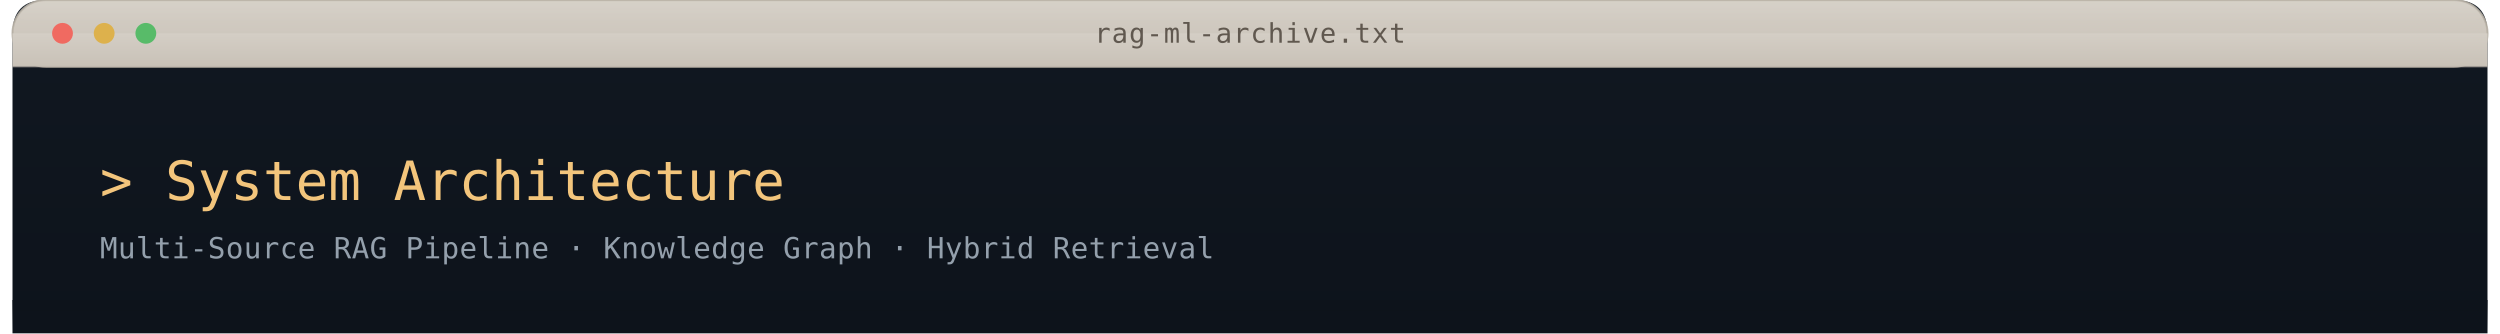
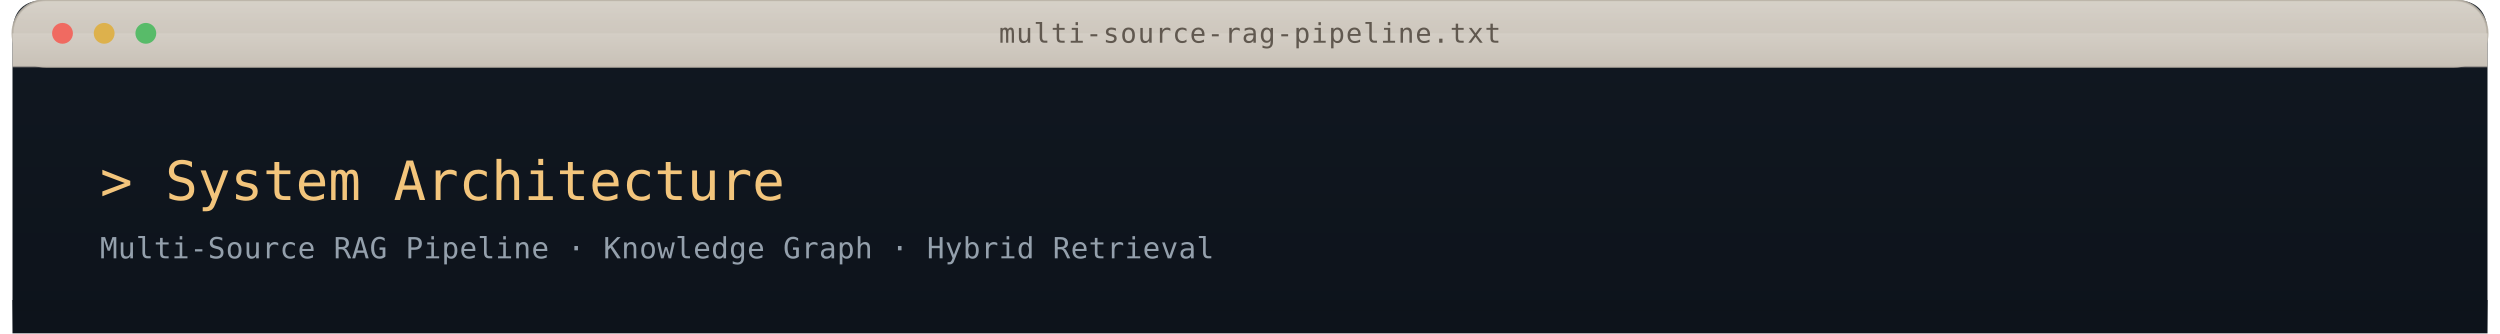
<svg xmlns="http://www.w3.org/2000/svg" viewBox="0 0 1200 160" role="img" aria-labelledby="title desc">
  <defs>
    <linearGradient id="barFill" x1="0" y1="0" x2="0" y2="1">
      <stop offset="0%" stop-color="#d4cec5" />
      <stop offset="100%" stop-color="#c8c1b7" />
    </linearGradient>
    <linearGradient id="bodyFill" x1="0" y1="0" x2="0" y2="1">
      <stop offset="0%" stop-color="#111821" />
      <stop offset="100%" stop-color="#0d131b" />
    </linearGradient>
    <linearGradient id="topGlow" x1="0" y1="0" x2="0" y2="1">
      <stop offset="0%" stop-color="#ffffff" stop-opacity="0.06" />
      <stop offset="100%" stop-color="#ffffff" stop-opacity="0" />
    </linearGradient>
    <linearGradient id="bottomBlend" x1="0" y1="0" x2="0" y2="1">
      <stop offset="0%" stop-color="#0d131b" stop-opacity="1" />
      <stop offset="100%" stop-color="#0d131b" stop-opacity="0" />
    </linearGradient>
    <path id="panelShape" d="       M 22 0       H 1178       Q 1194 0 1194 16       V 160       H 6       V 16       Q 6 0 22 0       Z     " />
  </defs>
  <use href="#panelShape" fill="url(#bodyFill)" />
  <rect x="6" y="0" width="1188" height="32" rx="16" fill="url(#barFill)" stroke="#b8b1a6" stroke-opacity="0.85" />
  <rect x="6" y="16" width="1188" height="16" fill="url(#barFill)" />
  <rect x="7" y="1" width="1186" height="10" rx="15" fill="url(#topGlow)" />
  <circle cx="30" cy="16" r="5" fill="#f06a61" />
  <circle cx="50" cy="16" r="5" fill="#ddb14c" />
  <circle cx="70" cy="16" r="5" fill="#58bb69" />
  <text x="600" y="20.5" text-anchor="middle" font-family="ui-monospace, SFMono-Regular, Menlo, Consolas, monospace" font-size="13" letter-spacing="0.5" fill="#60584f">
-     rag-ml-archive.txt
+     multi-source-rag-pipeline.txt
  </text>
  <line x1="6" y1="32" x2="1194" y2="32" stroke="#bfb7ae" stroke-opacity="0.32" />
  <text x="48" y="96" font-family="ui-monospace, SFMono-Regular, Menlo, Consolas, monospace" font-size="26" letter-spacing="0" fill="#f3c57c">
    &gt; System Architecture
  </text>
  <text x="48" y="124" font-family="ui-monospace, SFMono-Regular, Menlo, Consolas, monospace" font-size="14" letter-spacing="0.2" fill="#94a0ac">
    Multi-Source RAG Pipeline · Knowledge Graph · Hybrid Retrieval
  </text>
  <rect x="6" y="144" width="1188" height="16" fill="url(#bottomBlend)" />
</svg>
